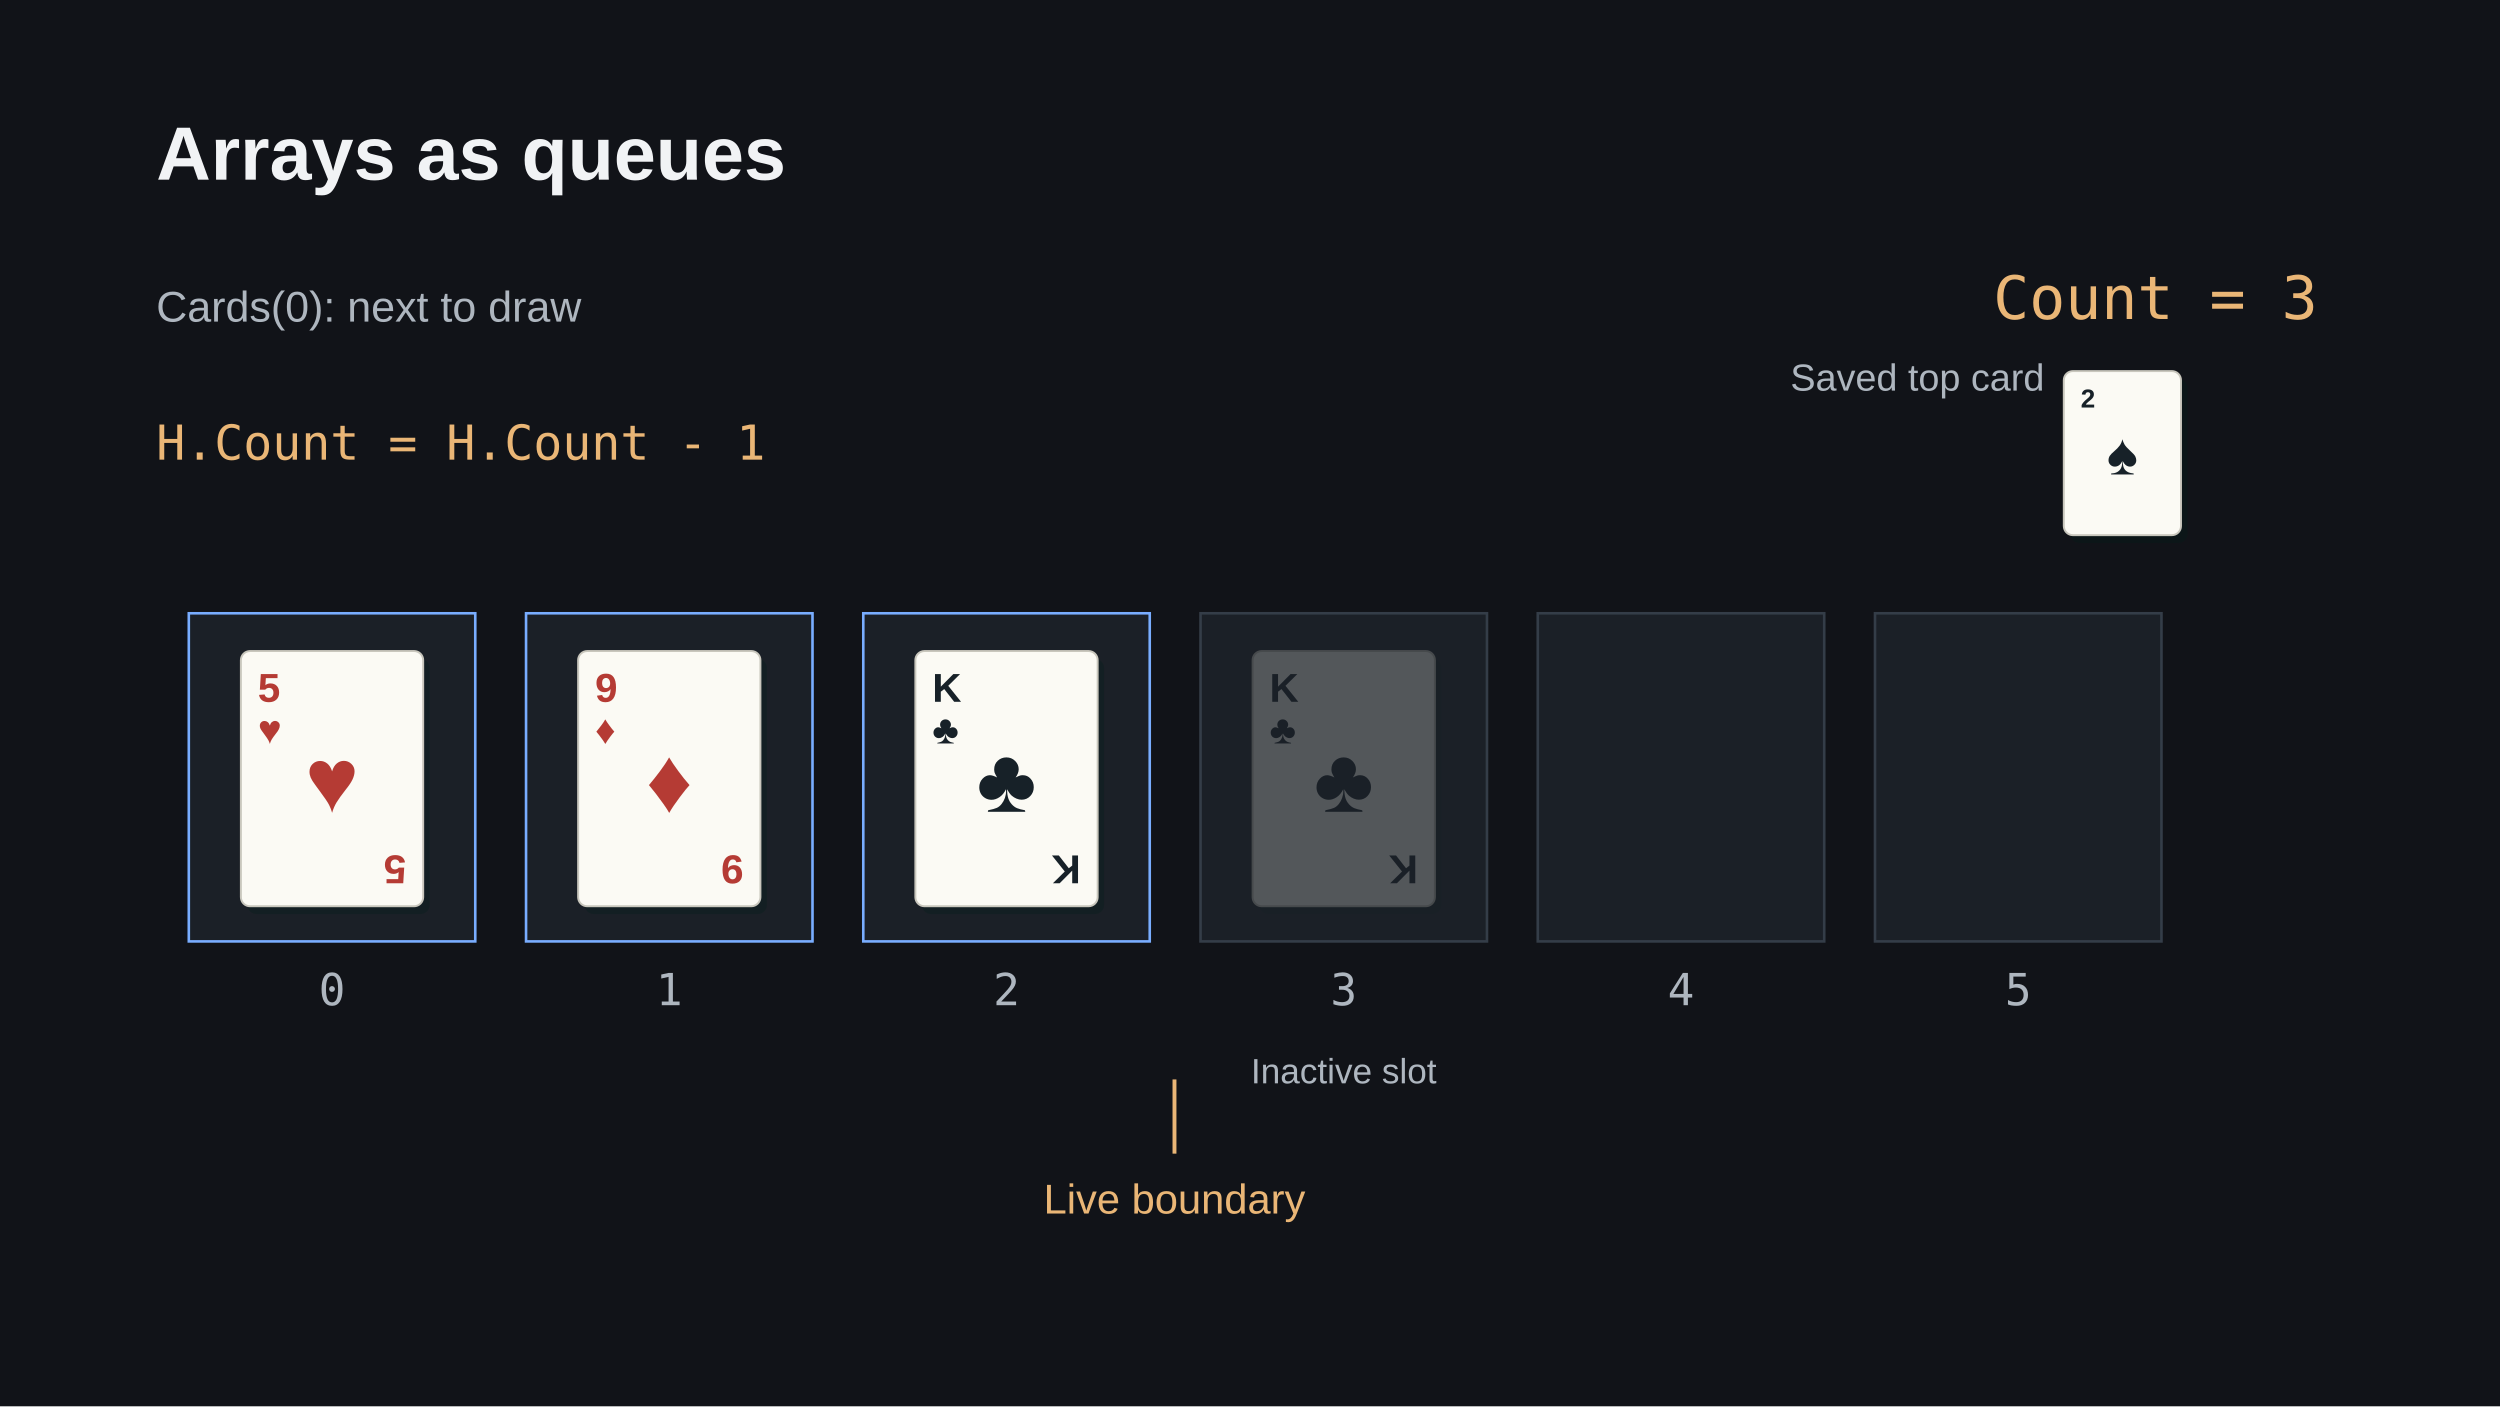
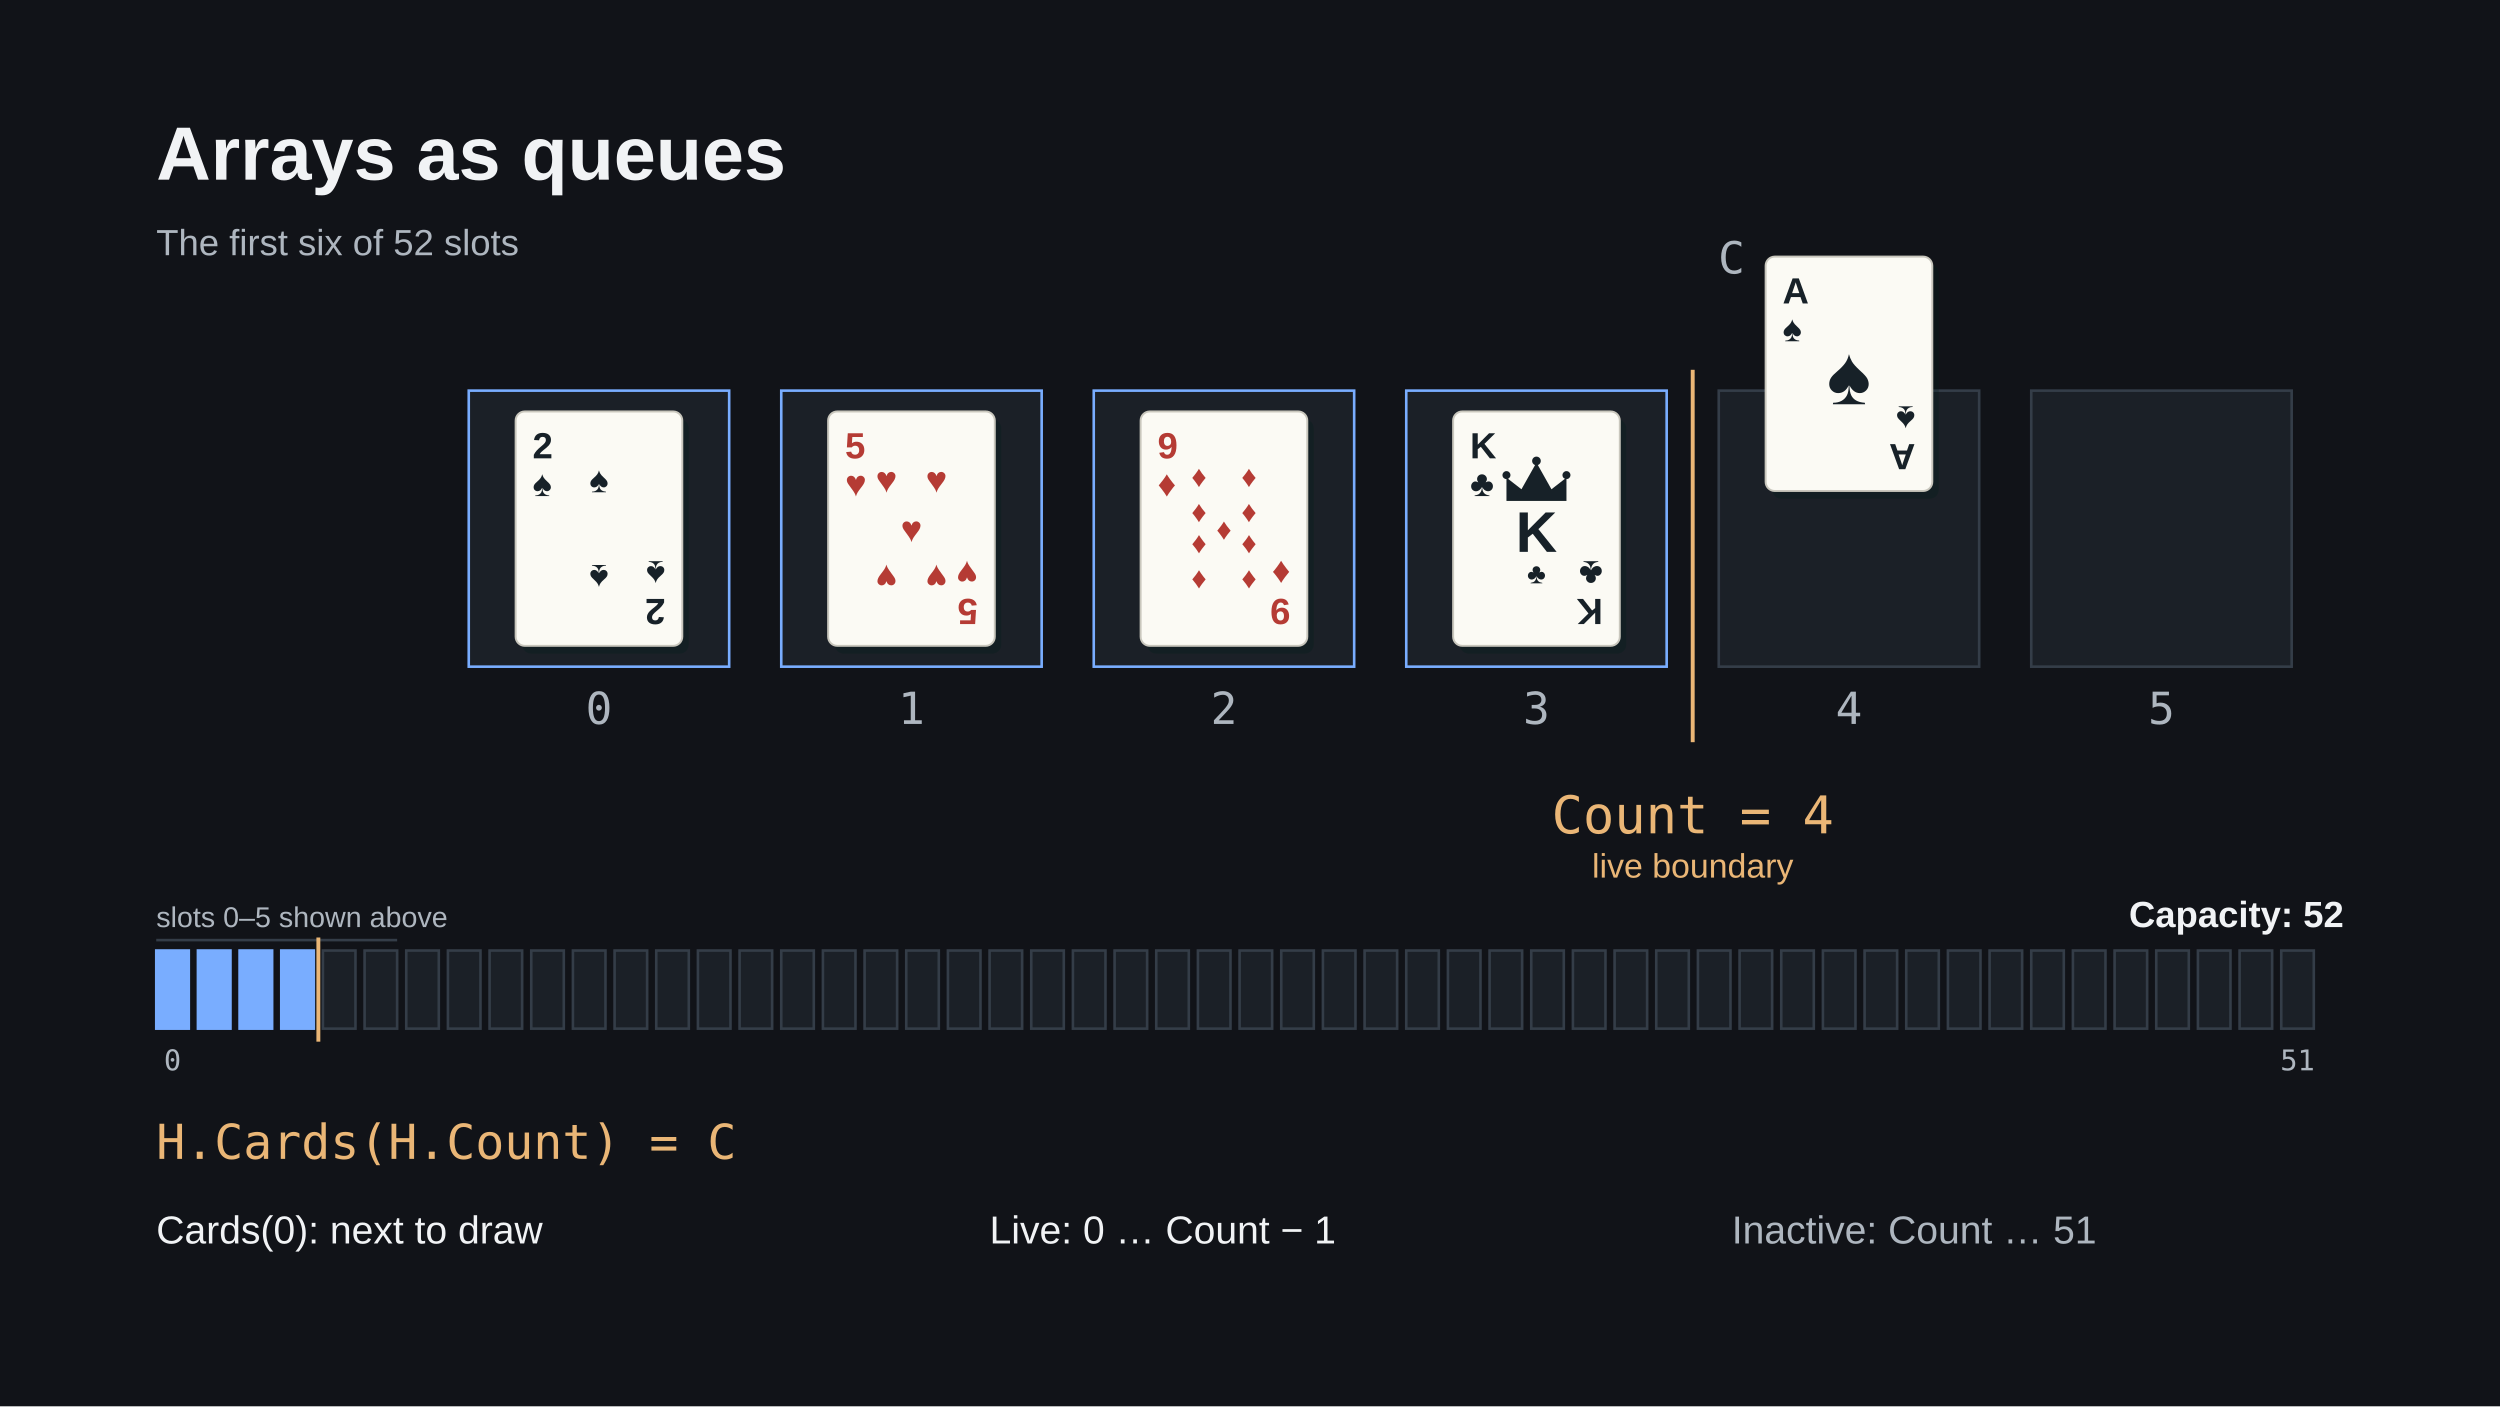
<svg xmlns="http://www.w3.org/2000/svg" width="1920" height="1080" viewBox="0 0 1920 1080" role="img">
  <defs>
    <pattern id="back" width="12" height="12" patternUnits="userSpaceOnUse">
      <path d="M0 6L6 0L12 6L6 12Z" fill="none" stroke="#8fa1c5" stroke-width="1" />
    </pattern>
    <pattern id="felt" width="10" height="10" patternUnits="userSpaceOnUse">
      <path d="M1 2h1M6 7h1" stroke="#ffffff" stroke-opacity=".035" />
    </pattern>
  </defs>
  <rect x="0.00" y="0.00" width="1920.00" height="1080.00" rx="0" fill="#111318" />
  <text x="120.00" y="138.00" font-family="Liberation Sans" font-size="58" font-weight="700" fill="#f1f3f5" text-anchor="start" opacity="1" xml:space="preserve">Arrays as queues</text>
-   <text x="120.00" y="247.00" font-family="Liberation Sans" font-size="33" font-weight="400" fill="#aeb6bf" text-anchor="start" opacity="1" xml:space="preserve">Cards(0): next to draw</text>
-   <text x="1780.00" y="245.00" font-family="DejaVu Sans Mono" font-size="46" font-weight="400" fill="#eab676" text-anchor="end" opacity="1" xml:space="preserve">Count = 3</text>
-   <rect x="145.00" y="471.00" width="220.00" height="252.00" rx="0" fill="#1b2027" stroke="#79adff" stroke-width="2" />
-   <text x="255.00" y="772.00" font-family="DejaVu Sans Mono" font-size="34" font-weight="400" fill="#aeb6bf" text-anchor="middle" opacity="1" xml:space="preserve">0</text>
+   <text x="120.00" y="196.00" font-family="Liberation Sans" font-size="28" font-weight="400" fill="#aeb6bf" text-anchor="start" opacity="1" xml:space="preserve">The first six of 52 slots</text>
+   <rect x="360.00" y="300.00" width="200.00" height="212.00" rx="0" fill="#1b2027" stroke="#79adff" stroke-width="2" />
+   <text x="460.00" y="556.00" font-family="DejaVu Sans Mono" font-size="34" font-weight="400" fill="#aeb6bf" text-anchor="middle" opacity="1" xml:space="preserve">0</text>
  <g opacity="1">
-     <rect x="190.00" y="506.00" width="140.00" height="196.00" rx="7" fill="#001e18" opacity="0.28" />
-     <rect x="185.00" y="500.00" width="140.00" height="196.00" rx="7" fill="#fbfaf4" stroke="#c9c7bd" stroke-width="1.5" />
-     <text x="198.00" y="539.00" font-family="Liberation Sans" font-size="31" font-weight="700" fill="#b53b34" text-anchor="start" opacity="1" xml:space="preserve">5</text>
-     <text x="198.00" y="571.00" font-family="Liberation Sans" font-size="31" font-weight="400" fill="#b53b34" text-anchor="start" opacity="1" xml:space="preserve">♥</text>
-     <text x="255.00" y="623.48" font-family="Liberation Sans" font-size="70" font-weight="400" fill="#b53b34" text-anchor="middle" opacity="1" xml:space="preserve">♥</text>
-     <g transform="rotate(180 255.0 598.0)">
-       <text x="198.00" y="539.00" font-family="Liberation Sans" font-size="31" font-weight="700" fill="#b53b34" text-anchor="start" opacity="1" xml:space="preserve">5</text>
+     <rect x="401.00" y="322.00" width="128.00" height="180.00" rx="7" fill="#001e18" opacity="0.28" />
+     <rect x="396.00" y="316.00" width="128.00" height="180.00" rx="7" fill="#fbfaf4" stroke="#c9c7bd" stroke-width="1.5" />
+     <text x="409.00" y="352.00" font-family="Liberation Sans" font-size="28" font-weight="700" fill="#172128" text-anchor="start" opacity="1" xml:space="preserve">2</text>
+     <text x="409.00" y="381.00" font-family="Liberation Sans" font-size="28" font-weight="400" fill="#172128" text-anchor="start" opacity="1" xml:space="preserve">♠</text>
+     <g transform="rotate(180 460.0 406.0)">
+       <text x="409.00" y="352.00" font-family="Liberation Sans" font-size="28" font-weight="700" fill="#172128" text-anchor="start" opacity="1" xml:space="preserve">2</text>
+       <text x="409.00" y="381.00" font-family="Liberation Sans" font-size="28" font-weight="400" fill="#172128" text-anchor="start" opacity="1" xml:space="preserve">♠</text>
+     </g>
+     <text x="460.00" y="378.08" font-family="Liberation Sans" font-size="28" font-weight="400" fill="#172128" text-anchor="middle" opacity="1" xml:space="preserve">♠</text>
+     <g transform="rotate(180 460.00 444.00)">
+       <text x="460.00" y="454.08" font-family="Liberation Sans" font-size="28" font-weight="400" fill="#172128" text-anchor="middle" opacity="1" xml:space="preserve">♠</text>
    </g>
  </g>
-   <rect x="404.00" y="471.00" width="220.00" height="252.00" rx="0" fill="#1b2027" stroke="#79adff" stroke-width="2" />
-   <text x="514.00" y="772.00" font-family="DejaVu Sans Mono" font-size="34" font-weight="400" fill="#aeb6bf" text-anchor="middle" opacity="1" xml:space="preserve">1</text>
+   <rect x="600.00" y="300.00" width="200.00" height="212.00" rx="0" fill="#1b2027" stroke="#79adff" stroke-width="2" />
+   <text x="700.00" y="556.00" font-family="DejaVu Sans Mono" font-size="34" font-weight="400" fill="#aeb6bf" text-anchor="middle" opacity="1" xml:space="preserve">1</text>
  <g opacity="1">
-     <rect x="449.00" y="506.00" width="140.00" height="196.00" rx="7" fill="#001e18" opacity="0.28" />
-     <rect x="444.00" y="500.00" width="140.00" height="196.00" rx="7" fill="#fbfaf4" stroke="#c9c7bd" stroke-width="1.5" />
-     <text x="457.00" y="539.00" font-family="Liberation Sans" font-size="31" font-weight="700" fill="#b53b34" text-anchor="start" opacity="1" xml:space="preserve">9</text>
-     <text x="457.00" y="571.00" font-family="Liberation Sans" font-size="31" font-weight="400" fill="#b53b34" text-anchor="start" opacity="1" xml:space="preserve">♦</text>
-     <text x="514.00" y="623.48" font-family="Liberation Sans" font-size="70" font-weight="400" fill="#b53b34" text-anchor="middle" opacity="1" xml:space="preserve">♦</text>
-     <g transform="rotate(180 514.0 598.0)">
-       <text x="457.00" y="539.00" font-family="Liberation Sans" font-size="31" font-weight="700" fill="#b53b34" text-anchor="start" opacity="1" xml:space="preserve">9</text>
+     <rect x="641.00" y="322.00" width="128.00" height="180.00" rx="7" fill="#001e18" opacity="0.28" />
+     <rect x="636.00" y="316.00" width="128.00" height="180.00" rx="7" fill="#fbfaf4" stroke="#c9c7bd" stroke-width="1.5" />
+     <text x="649.00" y="352.00" font-family="Liberation Sans" font-size="28" font-weight="700" fill="#b53b34" text-anchor="start" opacity="1" xml:space="preserve">5</text>
+     <text x="649.00" y="381.00" font-family="Liberation Sans" font-size="28" font-weight="400" fill="#b53b34" text-anchor="start" opacity="1" xml:space="preserve">♥</text>
+     <g transform="rotate(180 700.0 406.0)">
+       <text x="649.00" y="352.00" font-family="Liberation Sans" font-size="28" font-weight="700" fill="#b53b34" text-anchor="start" opacity="1" xml:space="preserve">5</text>
+       <text x="649.00" y="381.00" font-family="Liberation Sans" font-size="28" font-weight="400" fill="#b53b34" text-anchor="start" opacity="1" xml:space="preserve">♥</text>
    </g>
+     <text x="680.80" y="378.08" font-family="Liberation Sans" font-size="28" font-weight="400" fill="#b53b34" text-anchor="middle" opacity="1" xml:space="preserve">♥</text>
+     <g transform="rotate(180 719.20 444.00)">
+       <text x="719.20" y="454.08" font-family="Liberation Sans" font-size="28" font-weight="400" fill="#b53b34" text-anchor="middle" opacity="1" xml:space="preserve">♥</text>
+     </g>
+     <text x="719.20" y="378.08" font-family="Liberation Sans" font-size="28" font-weight="400" fill="#b53b34" text-anchor="middle" opacity="1" xml:space="preserve">♥</text>
+     <g transform="rotate(180 680.80 444.00)">
+       <text x="680.80" y="454.08" font-family="Liberation Sans" font-size="28" font-weight="400" fill="#b53b34" text-anchor="middle" opacity="1" xml:space="preserve">♥</text>
+     </g>
+     <text x="700.00" y="416.08" font-family="Liberation Sans" font-size="28" font-weight="400" fill="#b53b34" text-anchor="middle" opacity="1" xml:space="preserve">♥</text>
  </g>
-   <rect x="663.00" y="471.00" width="220.00" height="252.00" rx="0" fill="#1b2027" stroke="#79adff" stroke-width="2" />
-   <text x="773.00" y="772.00" font-family="DejaVu Sans Mono" font-size="34" font-weight="400" fill="#aeb6bf" text-anchor="middle" opacity="1" xml:space="preserve">2</text>
+   <rect x="840.00" y="300.00" width="200.00" height="212.00" rx="0" fill="#1b2027" stroke="#79adff" stroke-width="2" />
+   <text x="940.00" y="556.00" font-family="DejaVu Sans Mono" font-size="34" font-weight="400" fill="#aeb6bf" text-anchor="middle" opacity="1" xml:space="preserve">2</text>
  <g opacity="1">
-     <rect x="708.00" y="506.00" width="140.00" height="196.00" rx="7" fill="#001e18" opacity="0.28" />
-     <rect x="703.00" y="500.00" width="140.00" height="196.00" rx="7" fill="#fbfaf4" stroke="#c9c7bd" stroke-width="1.5" />
-     <text x="716.00" y="539.00" font-family="Liberation Sans" font-size="31" font-weight="700" fill="#172128" text-anchor="start" opacity="1" xml:space="preserve">K</text>
-     <text x="716.00" y="571.00" font-family="Liberation Sans" font-size="31" font-weight="400" fill="#172128" text-anchor="start" opacity="1" xml:space="preserve">♣</text>
-     <text x="773.00" y="623.48" font-family="Liberation Sans" font-size="70" font-weight="400" fill="#172128" text-anchor="middle" opacity="1" xml:space="preserve">♣</text>
-     <g transform="rotate(180 773.0 598.0)">
-       <text x="716.00" y="539.00" font-family="Liberation Sans" font-size="31" font-weight="700" fill="#172128" text-anchor="start" opacity="1" xml:space="preserve">K</text>
+     <rect x="881.00" y="322.00" width="128.00" height="180.00" rx="7" fill="#001e18" opacity="0.28" />
+     <rect x="876.00" y="316.00" width="128.00" height="180.00" rx="7" fill="#fbfaf4" stroke="#c9c7bd" stroke-width="1.5" />
+     <text x="889.00" y="352.00" font-family="Liberation Sans" font-size="28" font-weight="700" fill="#b53b34" text-anchor="start" opacity="1" xml:space="preserve">9</text>
+     <text x="889.00" y="381.00" font-family="Liberation Sans" font-size="28" font-weight="400" fill="#b53b34" text-anchor="start" opacity="1" xml:space="preserve">♦</text>
+     <g transform="rotate(180 940.0 406.0)">
+       <text x="889.00" y="352.00" font-family="Liberation Sans" font-size="28" font-weight="700" fill="#b53b34" text-anchor="start" opacity="1" xml:space="preserve">9</text>
+       <text x="889.00" y="381.00" font-family="Liberation Sans" font-size="28" font-weight="400" fill="#b53b34" text-anchor="start" opacity="1" xml:space="preserve">♦</text>
    </g>
+     <text x="920.80" y="373.78" font-family="Liberation Sans" font-size="23" font-weight="400" fill="#b53b34" text-anchor="middle" opacity="1" xml:space="preserve">♦</text>
+     <g transform="rotate(180 959.20 446.50)">
+       <text x="959.20" y="454.78" font-family="Liberation Sans" font-size="23" font-weight="400" fill="#b53b34" text-anchor="middle" opacity="1" xml:space="preserve">♦</text>
+     </g>
+     <text x="959.20" y="373.78" font-family="Liberation Sans" font-size="23" font-weight="400" fill="#b53b34" text-anchor="middle" opacity="1" xml:space="preserve">♦</text>
+     <g transform="rotate(180 920.80 446.50)">
+       <text x="920.80" y="454.78" font-family="Liberation Sans" font-size="23" font-weight="400" fill="#b53b34" text-anchor="middle" opacity="1" xml:space="preserve">♦</text>
+     </g>
+     <text x="920.80" y="400.78" font-family="Liberation Sans" font-size="23" font-weight="400" fill="#b53b34" text-anchor="middle" opacity="1" xml:space="preserve">♦</text>
+     <g transform="rotate(180 959.20 419.50)">
+       <text x="959.20" y="427.78" font-family="Liberation Sans" font-size="23" font-weight="400" fill="#b53b34" text-anchor="middle" opacity="1" xml:space="preserve">♦</text>
+     </g>
+     <text x="959.20" y="400.78" font-family="Liberation Sans" font-size="23" font-weight="400" fill="#b53b34" text-anchor="middle" opacity="1" xml:space="preserve">♦</text>
+     <g transform="rotate(180 920.80 419.50)">
+       <text x="920.80" y="427.78" font-family="Liberation Sans" font-size="23" font-weight="400" fill="#b53b34" text-anchor="middle" opacity="1" xml:space="preserve">♦</text>
+     </g>
+     <text x="940.00" y="414.28" font-family="Liberation Sans" font-size="23" font-weight="400" fill="#b53b34" text-anchor="middle" opacity="1" xml:space="preserve">♦</text>
  </g>
-   <rect x="922.00" y="471.00" width="220.00" height="252.00" rx="0" fill="#1b2027" stroke="#343d48" stroke-width="2" />
-   <text x="1032.00" y="772.00" font-family="DejaVu Sans Mono" font-size="34" font-weight="400" fill="#aeb6bf" text-anchor="middle" opacity="1" xml:space="preserve">3</text>
-   <g opacity="0.25">
-     <rect x="967.00" y="506.00" width="140.00" height="196.00" rx="7" fill="#001e18" opacity="0.28" />
-     <rect x="962.00" y="500.00" width="140.00" height="196.00" rx="7" fill="#fbfaf4" stroke="#c9c7bd" stroke-width="1.5" />
-     <text x="975.00" y="539.00" font-family="Liberation Sans" font-size="31" font-weight="700" fill="#172128" text-anchor="start" opacity="1" xml:space="preserve">K</text>
-     <text x="975.00" y="571.00" font-family="Liberation Sans" font-size="31" font-weight="400" fill="#172128" text-anchor="start" opacity="1" xml:space="preserve">♣</text>
-     <text x="1032.00" y="623.48" font-family="Liberation Sans" font-size="70" font-weight="400" fill="#172128" text-anchor="middle" opacity="1" xml:space="preserve">♣</text>
-     <g transform="rotate(180 1032.0 598.0)">
-       <text x="975.00" y="539.00" font-family="Liberation Sans" font-size="31" font-weight="700" fill="#172128" text-anchor="start" opacity="1" xml:space="preserve">K</text>
+   <rect x="1080.00" y="300.00" width="200.00" height="212.00" rx="0" fill="#1b2027" stroke="#79adff" stroke-width="2" />
+   <text x="1180.00" y="556.00" font-family="DejaVu Sans Mono" font-size="34" font-weight="400" fill="#aeb6bf" text-anchor="middle" opacity="1" xml:space="preserve">3</text>
+   <g opacity="1">
+     <rect x="1121.00" y="322.00" width="128.00" height="180.00" rx="7" fill="#001e18" opacity="0.28" />
+     <rect x="1116.00" y="316.00" width="128.00" height="180.00" rx="7" fill="#fbfaf4" stroke="#c9c7bd" stroke-width="1.5" />
+     <text x="1129.00" y="352.00" font-family="Liberation Sans" font-size="28" font-weight="700" fill="#172128" text-anchor="start" opacity="1" xml:space="preserve">K</text>
+     <text x="1129.00" y="381.00" font-family="Liberation Sans" font-size="28" font-weight="400" fill="#172128" text-anchor="start" opacity="1" xml:space="preserve">♣</text>
+     <g transform="rotate(180 1180.0 406.0)">
+       <text x="1129.00" y="352.00" font-family="Liberation Sans" font-size="28" font-weight="700" fill="#172128" text-anchor="start" opacity="1" xml:space="preserve">K</text>
+       <text x="1129.00" y="381.00" font-family="Liberation Sans" font-size="28" font-weight="400" fill="#172128" text-anchor="start" opacity="1" xml:space="preserve">♣</text>
    </g>
+     <g transform="translate(1180.00 371.92) scale(1.280)" fill="#172128">
+       <path d="M-18 10V-4L-9 3 0-13 9 3 18-4V10Z" />
+       <circle cx="-18" cy="-5.5" r="2.4" />
+       <circle cx="0" cy="-14" r="2.6" />
+       <circle cx="18" cy="-5.5" r="2.4" />
+     </g>
+     <text x="1180.00" y="423.84" font-family="Liberation Sans" font-size="44" font-weight="700" fill="#172128" text-anchor="middle" opacity="1" xml:space="preserve">K</text>
+     <text x="1180.00" y="448.00" font-family="Liberation Sans" font-size="22" font-weight="400" fill="#172128" text-anchor="middle" opacity="1" xml:space="preserve">♣</text>
  </g>
-   <rect x="1181.00" y="471.00" width="220.00" height="252.00" rx="0" fill="#1b2027" stroke="#343d48" stroke-width="2" />
-   <text x="1291.00" y="772.00" font-family="DejaVu Sans Mono" font-size="34" font-weight="400" fill="#aeb6bf" text-anchor="middle" opacity="1" xml:space="preserve">4</text>
-   <rect x="1440.00" y="471.00" width="220.00" height="252.00" rx="0" fill="#1b2027" stroke="#343d48" stroke-width="2" />
-   <text x="1550.00" y="772.00" font-family="DejaVu Sans Mono" font-size="34" font-weight="400" fill="#aeb6bf" text-anchor="middle" opacity="1" xml:space="preserve">5</text>
-   <text x="1375.00" y="300.00" font-family="Liberation Sans" font-size="29" font-weight="400" fill="#aeb6bf" text-anchor="start" opacity="1" xml:space="preserve">Saved top card</text>
+   <rect x="1320.00" y="300.00" width="200.00" height="212.00" rx="0" fill="#1b2027" stroke="#343d48" stroke-width="2" />
+   <text x="1420.00" y="556.00" font-family="DejaVu Sans Mono" font-size="34" font-weight="400" fill="#aeb6bf" text-anchor="middle" opacity="1" xml:space="preserve">4</text>
+   <rect x="1560.00" y="300.00" width="200.00" height="212.00" rx="0" fill="#1b2027" stroke="#343d48" stroke-width="2" />
+   <text x="1660.00" y="556.00" font-family="DejaVu Sans Mono" font-size="34" font-weight="400" fill="#aeb6bf" text-anchor="middle" opacity="1" xml:space="preserve">5</text>
  <g opacity="1">
-     <rect x="1590.00" y="291.00" width="90.00" height="126.00" rx="7" fill="#001e18" opacity="0.28" />
-     <rect x="1585.00" y="285.00" width="90.00" height="126.00" rx="7" fill="#fbfaf4" stroke="#c9c7bd" stroke-width="1.5" />
-     <text x="1598.00" y="313.00" font-family="Liberation Sans" font-size="20" font-weight="700" fill="#172128" text-anchor="start" opacity="1" xml:space="preserve">2</text>
-     <text x="1630.00" y="364.38" font-family="Liberation Sans" font-size="45" font-weight="400" fill="#172128" text-anchor="middle" opacity="1" xml:space="preserve">♠</text>
+     <rect x="1361.00" y="203.07" width="128.00" height="180.00" rx="7" fill="#001e18" opacity="0.28" />
+     <rect x="1356.00" y="197.07" width="128.00" height="180.00" rx="7" fill="#fbfaf4" stroke="#c9c7bd" stroke-width="1.5" />
+     <text x="1369.00" y="233.07" font-family="Liberation Sans" font-size="28" font-weight="700" fill="#172128" text-anchor="start" opacity="1" xml:space="preserve">A</text>
+     <text x="1369.00" y="262.07" font-family="Liberation Sans" font-size="28" font-weight="400" fill="#172128" text-anchor="start" opacity="1" xml:space="preserve">♠</text>
+     <g transform="rotate(180 1420.0 287.07)">
+       <text x="1369.00" y="233.07" font-family="Liberation Sans" font-size="28" font-weight="700" fill="#172128" text-anchor="start" opacity="1" xml:space="preserve">A</text>
+       <text x="1369.00" y="262.07" font-family="Liberation Sans" font-size="28" font-weight="400" fill="#172128" text-anchor="start" opacity="1" xml:space="preserve">♠</text>
+     </g>
+     <text x="1420.00" y="310.47" font-family="Liberation Sans" font-size="64" font-weight="400" fill="#172128" text-anchor="middle" opacity="1" xml:space="preserve">♠</text>
  </g>
-   <text x="120.00" y="353.00" font-family="DejaVu Sans Mono" font-size="37" font-weight="400" fill="#eab676" text-anchor="start" opacity="1" xml:space="preserve">H.Count = H.Count - 1</text>
-   <path d="M902.00 829.00L902.00 886.00" fill="none" stroke="#eab676" stroke-width="3" />
-   <text x="902.00" y="932.00" font-family="Liberation Sans" font-size="32" font-weight="400" fill="#eab676" text-anchor="middle" opacity="1" xml:space="preserve">Live boundary</text>
-   <text x="1032.00" y="832.00" font-family="Liberation Sans" font-size="27" font-weight="400" fill="#aeb6bf" text-anchor="middle" opacity="1" xml:space="preserve">Inactive slot</text>
+   <text x="1340.00" y="210.00" font-family="DejaVu Sans Mono" font-size="34" font-weight="400" fill="#aeb6bf" text-anchor="end" opacity="1" xml:space="preserve">C</text>
+   <path d="M1300.00 284.00L1300.00 570.00" fill="none" stroke="#eab676" stroke-width="3" />
+   <text x="1300.00" y="640.00" font-family="DejaVu Sans Mono" font-size="40" font-weight="400" fill="#eab676" text-anchor="middle" opacity="1" xml:space="preserve">Count = 4</text>
+   <text x="1300.00" y="674.00" font-family="Liberation Sans" font-size="26" font-weight="400" fill="#eab676" text-anchor="middle" opacity="1" xml:space="preserve">live boundary</text>
+   <text x="120.00" y="712.00" font-family="Liberation Sans" font-size="22" font-weight="400" fill="#aeb6bf" text-anchor="start" opacity="1" xml:space="preserve">slots 0–5 shown above</text>
+   <path d="M120.00 722.00L305.00 722.00" fill="none" stroke="#343d48" stroke-width="2" />
+   <text x="1800.00" y="712.00" font-family="Liberation Sans" font-size="28" font-weight="700" fill="#f1f3f5" text-anchor="end" opacity="1" xml:space="preserve">Capacity: 52</text>
+   <rect x="120.00" y="730.00" width="25.00" height="60.00" rx="0" fill="#79adff" stroke="#79adff" stroke-width="2" />
+   <rect x="152.00" y="730.00" width="25.00" height="60.00" rx="0" fill="#79adff" stroke="#79adff" stroke-width="2" />
+   <rect x="184.00" y="730.00" width="25.00" height="60.00" rx="0" fill="#79adff" stroke="#79adff" stroke-width="2" />
+   <rect x="216.00" y="730.00" width="25.00" height="60.00" rx="0" fill="#79adff" stroke="#79adff" stroke-width="2" />
+   <rect x="248.00" y="730.00" width="25.00" height="60.00" rx="0" fill="#1b2027" stroke="#343d48" stroke-width="2" />
+   <rect x="280.00" y="730.00" width="25.00" height="60.00" rx="0" fill="#1b2027" stroke="#343d48" stroke-width="2" />
+   <rect x="312.00" y="730.00" width="25.00" height="60.00" rx="0" fill="#1b2027" stroke="#343d48" stroke-width="2" />
+   <rect x="344.00" y="730.00" width="25.00" height="60.00" rx="0" fill="#1b2027" stroke="#343d48" stroke-width="2" />
+   <rect x="376.00" y="730.00" width="25.00" height="60.00" rx="0" fill="#1b2027" stroke="#343d48" stroke-width="2" />
+   <rect x="408.00" y="730.00" width="25.00" height="60.00" rx="0" fill="#1b2027" stroke="#343d48" stroke-width="2" />
+   <rect x="440.00" y="730.00" width="25.00" height="60.00" rx="0" fill="#1b2027" stroke="#343d48" stroke-width="2" />
+   <rect x="472.00" y="730.00" width="25.00" height="60.00" rx="0" fill="#1b2027" stroke="#343d48" stroke-width="2" />
+   <rect x="504.00" y="730.00" width="25.00" height="60.00" rx="0" fill="#1b2027" stroke="#343d48" stroke-width="2" />
+   <rect x="536.00" y="730.00" width="25.00" height="60.00" rx="0" fill="#1b2027" stroke="#343d48" stroke-width="2" />
+   <rect x="568.00" y="730.00" width="25.00" height="60.00" rx="0" fill="#1b2027" stroke="#343d48" stroke-width="2" />
+   <rect x="600.00" y="730.00" width="25.00" height="60.00" rx="0" fill="#1b2027" stroke="#343d48" stroke-width="2" />
+   <rect x="632.00" y="730.00" width="25.00" height="60.00" rx="0" fill="#1b2027" stroke="#343d48" stroke-width="2" />
+   <rect x="664.00" y="730.00" width="25.00" height="60.00" rx="0" fill="#1b2027" stroke="#343d48" stroke-width="2" />
+   <rect x="696.00" y="730.00" width="25.00" height="60.00" rx="0" fill="#1b2027" stroke="#343d48" stroke-width="2" />
+   <rect x="728.00" y="730.00" width="25.00" height="60.00" rx="0" fill="#1b2027" stroke="#343d48" stroke-width="2" />
+   <rect x="760.00" y="730.00" width="25.00" height="60.00" rx="0" fill="#1b2027" stroke="#343d48" stroke-width="2" />
+   <rect x="792.00" y="730.00" width="25.00" height="60.00" rx="0" fill="#1b2027" stroke="#343d48" stroke-width="2" />
+   <rect x="824.00" y="730.00" width="25.00" height="60.00" rx="0" fill="#1b2027" stroke="#343d48" stroke-width="2" />
+   <rect x="856.00" y="730.00" width="25.00" height="60.00" rx="0" fill="#1b2027" stroke="#343d48" stroke-width="2" />
+   <rect x="888.00" y="730.00" width="25.00" height="60.00" rx="0" fill="#1b2027" stroke="#343d48" stroke-width="2" />
+   <rect x="920.00" y="730.00" width="25.00" height="60.00" rx="0" fill="#1b2027" stroke="#343d48" stroke-width="2" />
+   <rect x="952.00" y="730.00" width="25.00" height="60.00" rx="0" fill="#1b2027" stroke="#343d48" stroke-width="2" />
+   <rect x="984.00" y="730.00" width="25.00" height="60.00" rx="0" fill="#1b2027" stroke="#343d48" stroke-width="2" />
+   <rect x="1016.00" y="730.00" width="25.00" height="60.00" rx="0" fill="#1b2027" stroke="#343d48" stroke-width="2" />
+   <rect x="1048.00" y="730.00" width="25.00" height="60.00" rx="0" fill="#1b2027" stroke="#343d48" stroke-width="2" />
+   <rect x="1080.00" y="730.00" width="25.00" height="60.00" rx="0" fill="#1b2027" stroke="#343d48" stroke-width="2" />
+   <rect x="1112.00" y="730.00" width="25.00" height="60.00" rx="0" fill="#1b2027" stroke="#343d48" stroke-width="2" />
+   <rect x="1144.00" y="730.00" width="25.00" height="60.00" rx="0" fill="#1b2027" stroke="#343d48" stroke-width="2" />
+   <rect x="1176.00" y="730.00" width="25.00" height="60.00" rx="0" fill="#1b2027" stroke="#343d48" stroke-width="2" />
+   <rect x="1208.00" y="730.00" width="25.00" height="60.00" rx="0" fill="#1b2027" stroke="#343d48" stroke-width="2" />
+   <rect x="1240.00" y="730.00" width="25.00" height="60.00" rx="0" fill="#1b2027" stroke="#343d48" stroke-width="2" />
+   <rect x="1272.00" y="730.00" width="25.00" height="60.00" rx="0" fill="#1b2027" stroke="#343d48" stroke-width="2" />
+   <rect x="1304.00" y="730.00" width="25.00" height="60.00" rx="0" fill="#1b2027" stroke="#343d48" stroke-width="2" />
+   <rect x="1336.00" y="730.00" width="25.00" height="60.00" rx="0" fill="#1b2027" stroke="#343d48" stroke-width="2" />
+   <rect x="1368.00" y="730.00" width="25.00" height="60.00" rx="0" fill="#1b2027" stroke="#343d48" stroke-width="2" />
+   <rect x="1400.00" y="730.00" width="25.00" height="60.00" rx="0" fill="#1b2027" stroke="#343d48" stroke-width="2" />
+   <rect x="1432.00" y="730.00" width="25.00" height="60.00" rx="0" fill="#1b2027" stroke="#343d48" stroke-width="2" />
+   <rect x="1464.00" y="730.00" width="25.00" height="60.00" rx="0" fill="#1b2027" stroke="#343d48" stroke-width="2" />
+   <rect x="1496.00" y="730.00" width="25.00" height="60.00" rx="0" fill="#1b2027" stroke="#343d48" stroke-width="2" />
+   <rect x="1528.00" y="730.00" width="25.00" height="60.00" rx="0" fill="#1b2027" stroke="#343d48" stroke-width="2" />
+   <rect x="1560.00" y="730.00" width="25.00" height="60.00" rx="0" fill="#1b2027" stroke="#343d48" stroke-width="2" />
+   <rect x="1592.00" y="730.00" width="25.00" height="60.00" rx="0" fill="#1b2027" stroke="#343d48" stroke-width="2" />
+   <rect x="1624.00" y="730.00" width="25.00" height="60.00" rx="0" fill="#1b2027" stroke="#343d48" stroke-width="2" />
+   <rect x="1656.00" y="730.00" width="25.00" height="60.00" rx="0" fill="#1b2027" stroke="#343d48" stroke-width="2" />
+   <rect x="1688.00" y="730.00" width="25.00" height="60.00" rx="0" fill="#1b2027" stroke="#343d48" stroke-width="2" />
+   <rect x="1720.00" y="730.00" width="25.00" height="60.00" rx="0" fill="#1b2027" stroke="#343d48" stroke-width="2" />
+   <rect x="1752.00" y="730.00" width="25.00" height="60.00" rx="0" fill="#1b2027" stroke="#343d48" stroke-width="2" />
+   <text x="132.50" y="822.00" font-family="DejaVu Sans Mono" font-size="22" font-weight="400" fill="#aeb6bf" text-anchor="middle" opacity="1" xml:space="preserve">0</text>
+   <text x="1764.50" y="822.00" font-family="DejaVu Sans Mono" font-size="22" font-weight="400" fill="#aeb6bf" text-anchor="middle" opacity="1" xml:space="preserve">51</text>
+   <path d="M244.50 720.00L244.50 800.00" fill="none" stroke="#eab676" stroke-width="3" />
+   <text x="120.00" y="890.00" font-family="DejaVu Sans Mono" font-size="37" font-weight="400" fill="#eab676" text-anchor="start" opacity="1" xml:space="preserve">H.Cards(H.Count) = C</text>
+   <text x="120.00" y="955.00" font-family="Liberation Sans" font-size="30" font-weight="400" fill="#f1f3f5" text-anchor="start" opacity="1" xml:space="preserve">Cards(0): next to draw</text>
+   <text x="760.00" y="955.00" font-family="Liberation Sans" font-size="30" font-weight="400" fill="#f1f3f5" text-anchor="start" opacity="1" xml:space="preserve">Live: 0 … Count − 1</text>
+   <text x="1330.00" y="955.00" font-family="Liberation Sans" font-size="30" font-weight="400" fill="#aeb6bf" text-anchor="start" opacity="1" xml:space="preserve">Inactive: Count … 51</text>
</svg>
